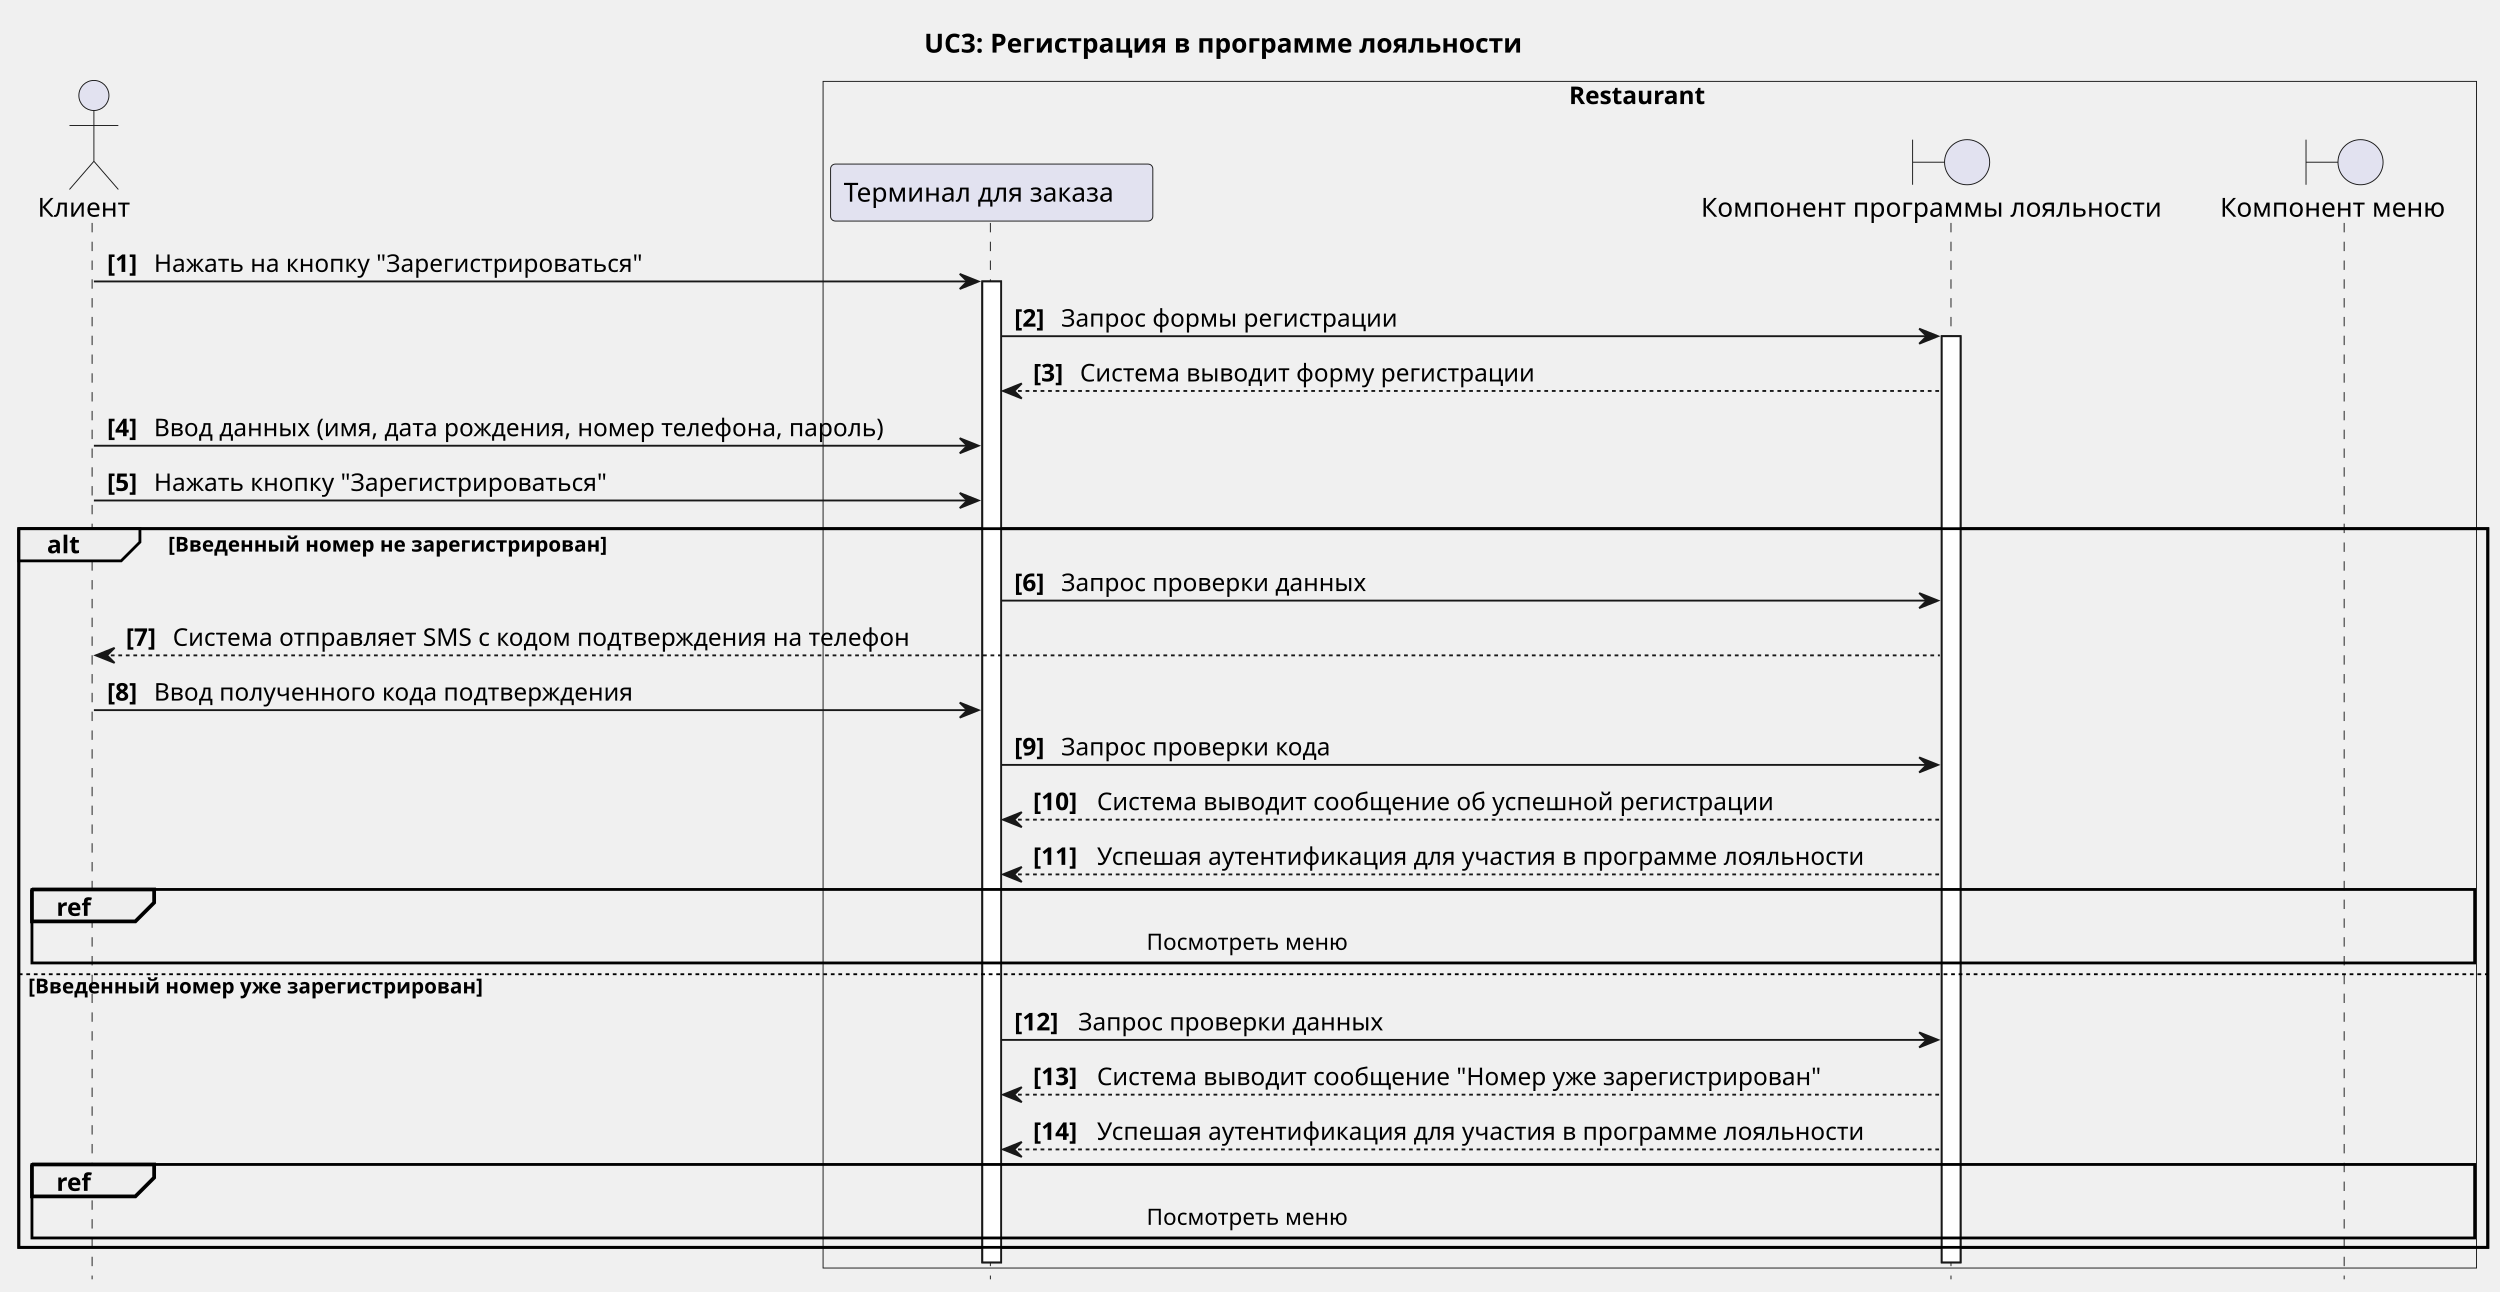
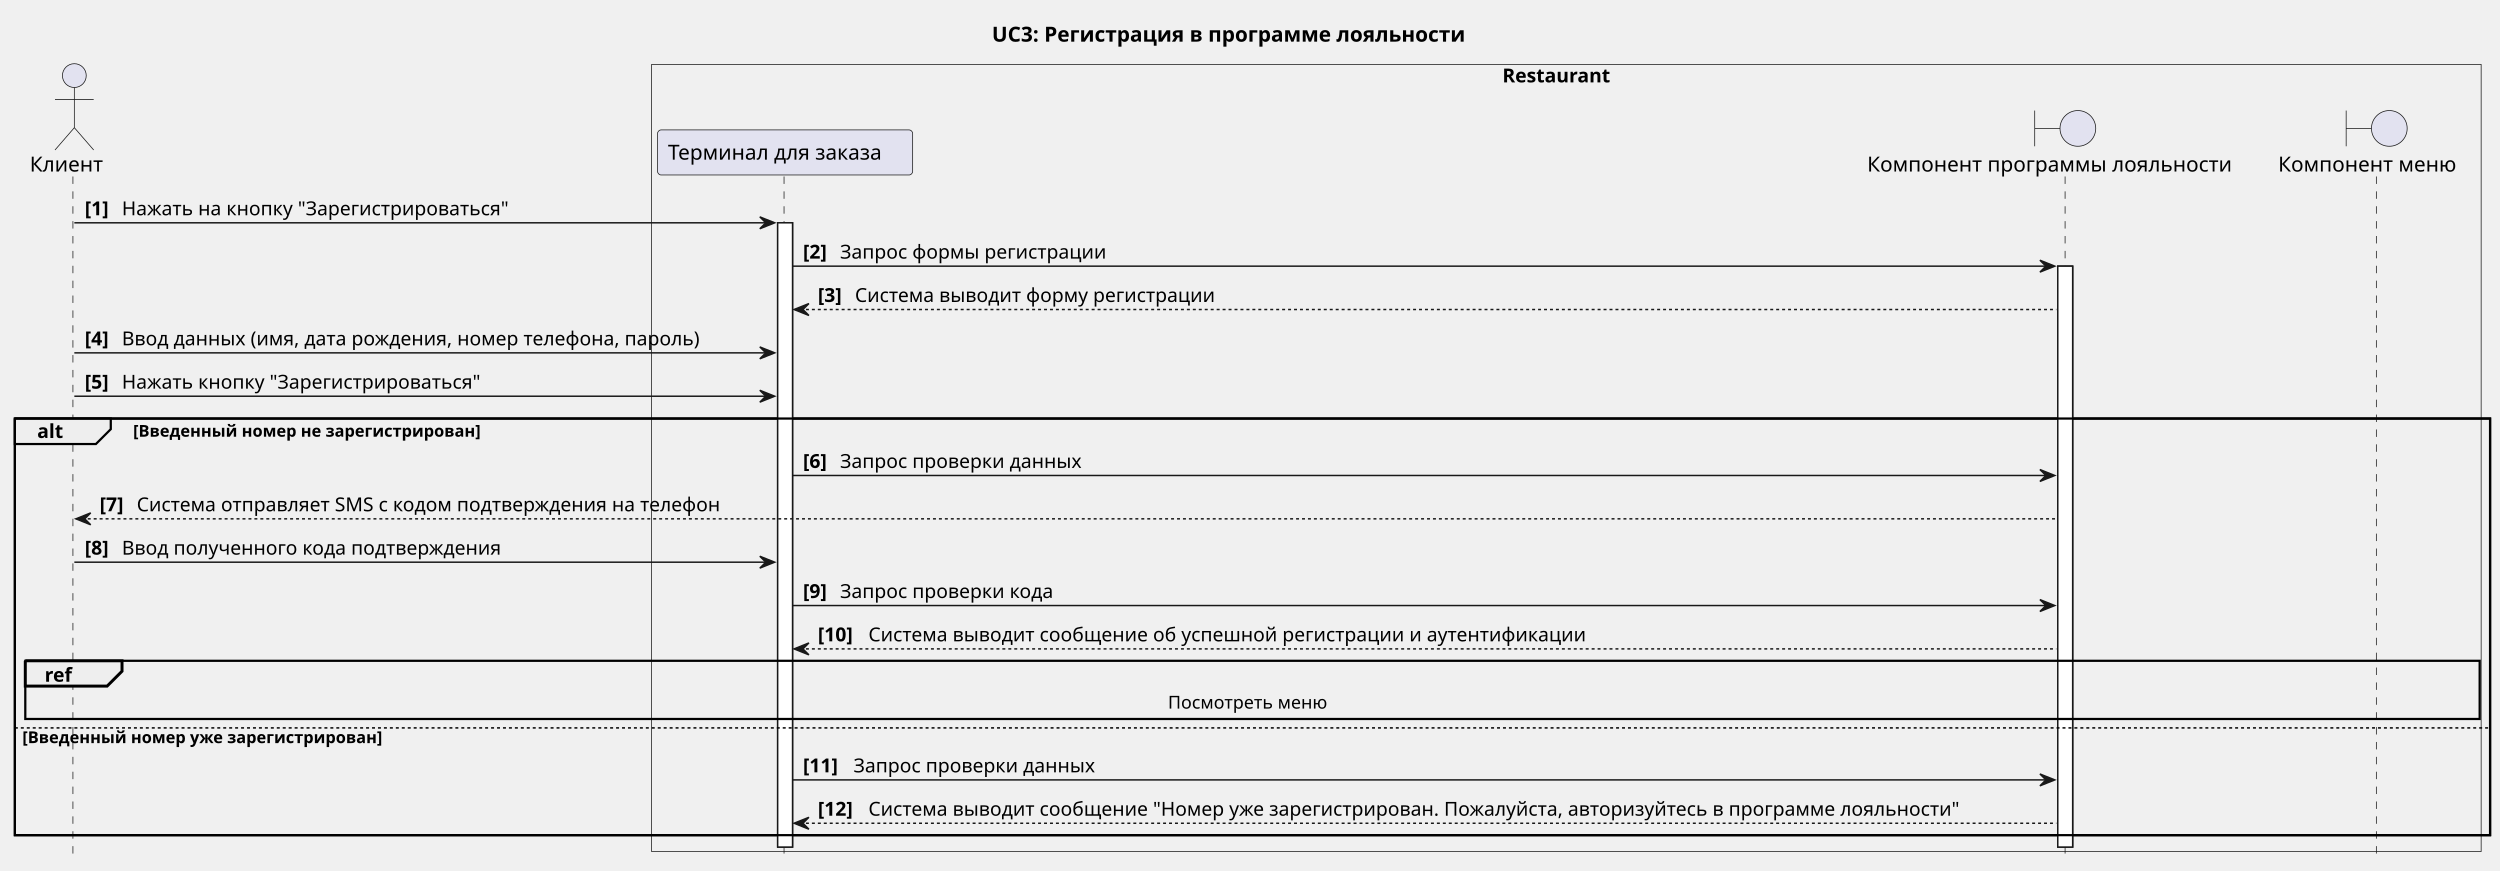
- <svg xmlns="http://www.w3.org/2000/svg" contentStyleType="text/css" height="687px" preserveAspectRatio="none" style="width:1330px;height:687px;background:#FFFFFF;" version="1.1" viewBox="0 0 1330 687" width="1330px" zoomAndPan="magnify">
+ <svg xmlns="http://www.w3.org/2000/svg" contentStyleType="text/css" height="585px" preserveAspectRatio="none" style="width:1680px;height:585px;background:#FFFFFF;" version="1.1" viewBox="0 0 1680 585" width="1680px" zoomAndPan="magnify">
  <defs />
  <g>
-     <text fill="#000000" font-family="sans-serif" font-size="14" font-weight="bold" lengthAdjust="spacing" textLength="349.234" x="491.64" y="27.995">UC3: Регистрация в программе лояльности</text>
-     <rect fill="none" height="631.297" style="stroke:#181818;stroke-width:0.5;" width="879.639" x="437.876" y="43.297" />
-     <text fill="#000000" font-family="sans-serif" font-size="13" font-weight="bold" lengthAdjust="spacing" textLength="81.46" x="834.703" y="55.364">Restaurant</text>
-     <rect fill="#FFFFFF" height="521.867" style="stroke:#181818;stroke-width:1.0;" width="10" x="522.588" y="149.727" />
-     <rect fill="#FFFFFF" height="492.734" style="stroke:#181818;stroke-width:1.0;" width="10" x="1033.006" y="178.859" />
-     <rect fill="none" height="382.336" style="stroke:#000000;stroke-width:1.5;" width="1313.515" x="10" y="281.258" />
-     <line style="stroke:#181818;stroke-width:0.5;stroke-dasharray:5.0,5.0;" x1="49" x2="49" y1="118.594" y2="680.594" />
-     <line style="stroke:#181818;stroke-width:0.5;stroke-dasharray:5.0,5.0;" x1="526.876" x2="526.876" y1="118.594" y2="680.594" />
-     <line style="stroke:#181818;stroke-width:0.5;stroke-dasharray:5.0,5.0;" x1="1037.922" x2="1037.922" y1="118.594" y2="680.594" />
-     <line style="stroke:#181818;stroke-width:0.5;stroke-dasharray:5.0,5.0;" x1="1247.091" x2="1247.091" y1="118.594" y2="680.594" />
+     <text fill="#000000" font-family="sans-serif" font-size="14" font-weight="bold" lengthAdjust="spacing" textLength="349.234" x="666.55" y="27.995">UC3: Регистрация в программе лояльности</text>
+     <rect fill="none" height="528.93" style="stroke:#181818;stroke-width:0.5;" width="1229.458" x="437.876" y="43.297" />
+     <text fill="#000000" font-family="sans-serif" font-size="13" font-weight="bold" lengthAdjust="spacing" textLength="81.46" x="1009.612" y="55.364">Restaurant</text>
+     <rect fill="#FFFFFF" height="419.5" style="stroke:#181818;stroke-width:1.0;" width="10" x="522.588" y="149.727" />
+     <rect fill="#FFFFFF" height="390.367" style="stroke:#181818;stroke-width:1.0;" width="10" x="1382.826" y="178.859" />
+     <rect fill="none" height="279.969" style="stroke:#000000;stroke-width:1.5;" width="1663.334" x="10" y="281.258" />
+     <line style="stroke:#181818;stroke-width:0.5;stroke-dasharray:5.0,5.0;" x1="49" x2="49" y1="118.594" y2="578.227" />
+     <line style="stroke:#181818;stroke-width:0.5;stroke-dasharray:5.0,5.0;" x1="526.876" x2="526.876" y1="118.594" y2="578.227" />
+     <line style="stroke:#181818;stroke-width:0.5;stroke-dasharray:5.0,5.0;" x1="1387.741" x2="1387.741" y1="118.594" y2="578.227" />
+     <line style="stroke:#181818;stroke-width:0.5;stroke-dasharray:5.0,5.0;" x1="1596.91" x2="1596.91" y1="118.594" y2="578.227" />
    <text fill="#000000" font-family="sans-serif" font-size="14" lengthAdjust="spacing" textLength="53.908" x="20" y="115.292">Клиент</text>
    <ellipse cx="49.954" cy="50.797" fill="#E2E2F0" rx="8" ry="8" style="stroke:#181818;stroke-width:0.5;" />
    <path d="M49.954,58.797 L49.954,85.797 M36.954,66.797 L62.954,66.797 M49.954,85.797 L36.954,100.797 M49.954,85.797 L62.954,100.797 " fill="none" style="stroke:#181818;stroke-width:0.5;" />
    <rect fill="#E2E2F0" height="30.297" rx="2.5" ry="2.5" style="stroke:#181818;stroke-width:0.5;" width="171.425" x="441.876" y="87.297" />
    <text fill="#000000" font-family="sans-serif" font-size="14" lengthAdjust="spacing" textLength="157.425" x="448.876" y="107.292">Терминал для заказа</text>
-     <text fill="#000000" font-family="sans-serif" font-size="14" lengthAdjust="spacing" textLength="260.169" x="904.922" y="115.292">Компонент программы лояльности</text>
-     <path d="M1017.506,74.297 L1017.506,98.297 M1017.506,86.297 L1034.506,86.297 " fill="none" style="stroke:#181818;stroke-width:0.5;" />
-     <ellipse cx="1046.506" cy="86.297" fill="#E2E2F0" rx="12" ry="12" style="stroke:#181818;stroke-width:0.5;" />
-     <text fill="#000000" font-family="sans-serif" font-size="14" lengthAdjust="spacing" textLength="126.424" x="1181.091" y="115.292">Компонент меню</text>
-     <path d="M1226.803,74.297 L1226.803,98.297 M1226.803,86.297 L1243.803,86.297 " fill="none" style="stroke:#181818;stroke-width:0.5;" />
-     <ellipse cx="1255.803" cy="86.297" fill="#E2E2F0" rx="12" ry="12" style="stroke:#181818;stroke-width:0.5;" />
-     <rect fill="#FFFFFF" height="521.867" style="stroke:#181818;stroke-width:1.0;" width="10" x="522.588" y="149.727" />
-     <rect fill="#FFFFFF" height="492.734" style="stroke:#181818;stroke-width:1.0;" width="10" x="1033.006" y="178.859" />
+     <text fill="#000000" font-family="sans-serif" font-size="14" lengthAdjust="spacing" textLength="260.169" x="1254.741" y="115.292">Компонент программы лояльности</text>
+     <path d="M1367.326,74.297 L1367.326,98.297 M1367.326,86.297 L1384.326,86.297 " fill="none" style="stroke:#181818;stroke-width:0.5;" />
+     <ellipse cx="1396.326" cy="86.297" fill="#E2E2F0" rx="12" ry="12" style="stroke:#181818;stroke-width:0.5;" />
+     <text fill="#000000" font-family="sans-serif" font-size="14" lengthAdjust="spacing" textLength="126.424" x="1530.91" y="115.292">Компонент меню</text>
+     <path d="M1576.622,74.297 L1576.622,98.297 M1576.622,86.297 L1593.622,86.297 " fill="none" style="stroke:#181818;stroke-width:0.5;" />
+     <ellipse cx="1605.622" cy="86.297" fill="#E2E2F0" rx="12" ry="12" style="stroke:#181818;stroke-width:0.5;" />
+     <rect fill="#FFFFFF" height="419.5" style="stroke:#181818;stroke-width:1.0;" width="10" x="522.588" y="149.727" />
+     <rect fill="#FFFFFF" height="390.367" style="stroke:#181818;stroke-width:1.0;" width="10" x="1382.826" y="178.859" />
    <polygon fill="#181818" points="510.588,145.727,520.588,149.727,510.588,153.727,514.588,149.727" style="stroke:#181818;stroke-width:1.0;" />
    <line style="stroke:#181818;stroke-width:1.0;" x1="49.954" x2="516.588" y1="149.727" y2="149.727" />
    <text fill="#000000" font-family="sans-serif" font-size="13" font-weight="bold" lengthAdjust="spacing" textLength="20.928" x="56.954" y="144.661">[1]</text>
    <text fill="#000000" font-family="sans-serif" font-size="13" lengthAdjust="spacing" textLength="283.112" x="81.882" y="144.661">Нажать на кнопку "Зарегистрироваться"</text>
-     <polygon fill="#181818" points="1021.006,174.859,1031.006,178.859,1021.006,182.859,1025.006,178.859" style="stroke:#181818;stroke-width:1.0;" />
-     <line style="stroke:#181818;stroke-width:1.0;" x1="532.588" x2="1027.006" y1="178.859" y2="178.859" />
+     <polygon fill="#181818" points="1370.826,174.859,1380.826,178.859,1370.826,182.859,1374.826,178.859" style="stroke:#181818;stroke-width:1.0;" />
+     <line style="stroke:#181818;stroke-width:1.0;" x1="532.588" x2="1376.826" y1="178.859" y2="178.859" />
    <text fill="#000000" font-family="sans-serif" font-size="13" font-weight="bold" lengthAdjust="spacing" textLength="20.928" x="539.588" y="173.793">[2]</text>
    <text fill="#000000" font-family="sans-serif" font-size="13" lengthAdjust="spacing" textLength="192.023" x="564.517" y="173.793">Запрос формы регистрации</text>
    <polygon fill="#181818" points="543.588,203.992,533.588,207.992,543.588,211.992,539.588,207.992" style="stroke:#181818;stroke-width:1.0;" />
-     <line style="stroke:#181818;stroke-width:1.0;stroke-dasharray:2.0,2.0;" x1="537.588" x2="1032.006" y1="207.992" y2="207.992" />
+     <line style="stroke:#181818;stroke-width:1.0;stroke-dasharray:2.0,2.0;" x1="537.588" x2="1381.826" y1="207.992" y2="207.992" />
    <text fill="#000000" font-family="sans-serif" font-size="13" font-weight="bold" lengthAdjust="spacing" textLength="20.928" x="549.588" y="202.926">[3]</text>
    <text fill="#000000" font-family="sans-serif" font-size="13" lengthAdjust="spacing" textLength="262" x="574.517" y="202.926">Система выводит форму регистрации</text>
    <polygon fill="#181818" points="510.588,233.125,520.588,237.125,510.588,241.125,514.588,237.125" style="stroke:#181818;stroke-width:1.0;" />
    <line style="stroke:#181818;stroke-width:1.0;" x1="49.954" x2="516.588" y1="237.125" y2="237.125" />
    <text fill="#000000" font-family="sans-serif" font-size="13" font-weight="bold" lengthAdjust="spacing" textLength="20.928" x="56.954" y="232.059">[4]</text>
    <text fill="#000000" font-family="sans-serif" font-size="13" lengthAdjust="spacing" textLength="423.706" x="81.882" y="232.059">Ввод данных (имя, дата рождения, номер телефона, пароль)</text>
    <polygon fill="#181818" points="510.588,262.258,520.588,266.258,510.588,270.258,514.588,266.258" style="stroke:#181818;stroke-width:1.0;" />
    <line style="stroke:#181818;stroke-width:1.0;" x1="49.954" x2="516.588" y1="266.258" y2="266.258" />
    <text fill="#000000" font-family="sans-serif" font-size="13" font-weight="bold" lengthAdjust="spacing" textLength="20.928" x="56.954" y="261.192">[5]</text>
    <text fill="#000000" font-family="sans-serif" font-size="13" lengthAdjust="spacing" textLength="262.514" x="81.882" y="261.192">Нажать кнопку "Зарегистрироваться"</text>
    <path d="M10,281.258 L74.443,281.258 L74.443,288.391 L64.443,298.391 L10,298.391 L10,281.258 " fill="#EEEEEE" style="stroke:#000000;stroke-width:1.5;" />
-     <rect fill="none" height="382.336" style="stroke:#000000;stroke-width:1.5;" width="1313.515" x="10" y="281.258" />
+     <rect fill="none" height="279.969" style="stroke:#000000;stroke-width:1.5;" width="1663.334" x="10" y="281.258" />
    <text fill="#000000" font-family="sans-serif" font-size="13" font-weight="bold" lengthAdjust="spacing" textLength="19.443" x="25" y="294.325">alt</text>
    <text fill="#000000" font-family="sans-serif" font-size="11" font-weight="bold" lengthAdjust="spacing" textLength="256.588" x="89.443" y="293.468">[Введенный номер не зарегистрирован]</text>
-     <polygon fill="#181818" points="1021.006,315.523,1031.006,319.523,1021.006,323.523,1025.006,319.523" style="stroke:#181818;stroke-width:1.0;" />
-     <line style="stroke:#181818;stroke-width:1.0;" x1="532.588" x2="1027.006" y1="319.523" y2="319.523" />
+     <polygon fill="#181818" points="1370.826,315.523,1380.826,319.523,1370.826,323.523,1374.826,319.523" style="stroke:#181818;stroke-width:1.0;" />
+     <line style="stroke:#181818;stroke-width:1.0;" x1="532.588" x2="1376.826" y1="319.523" y2="319.523" />
    <text fill="#000000" font-family="sans-serif" font-size="13" font-weight="bold" lengthAdjust="spacing" textLength="20.928" x="539.588" y="314.457">[6]</text>
    <text fill="#000000" font-family="sans-serif" font-size="13" lengthAdjust="spacing" textLength="173.247" x="564.517" y="314.457">Запрос проверки данных</text>
    <polygon fill="#181818" points="60.954,344.656,50.954,348.656,60.954,352.656,56.954,348.656" style="stroke:#181818;stroke-width:1.0;" />
-     <line style="stroke:#181818;stroke-width:1.0;stroke-dasharray:2.0,2.0;" x1="54.954" x2="1032.006" y1="348.656" y2="348.656" />
+     <line style="stroke:#181818;stroke-width:1.0;stroke-dasharray:2.0,2.0;" x1="54.954" x2="1381.826" y1="348.656" y2="348.656" />
    <text fill="#000000" font-family="sans-serif" font-size="13" font-weight="bold" lengthAdjust="spacing" textLength="20.928" x="66.954" y="343.59">[7]</text>
    <text fill="#000000" font-family="sans-serif" font-size="13" lengthAdjust="spacing" textLength="430.276" x="91.882" y="343.59">Система отправляет SMS с кодом подтверждения на телефон</text>
    <polygon fill="#181818" points="510.588,373.789,520.588,377.789,510.588,381.789,514.588,377.789" style="stroke:#181818;stroke-width:1.0;" />
    <line style="stroke:#181818;stroke-width:1.0;" x1="49.954" x2="516.588" y1="377.789" y2="377.789" />
    <text fill="#000000" font-family="sans-serif" font-size="13" font-weight="bold" lengthAdjust="spacing" textLength="20.928" x="56.954" y="372.723">[8]</text>
    <text fill="#000000" font-family="sans-serif" font-size="13" lengthAdjust="spacing" textLength="276.942" x="81.882" y="372.723">Ввод полученного кода подтверждения</text>
-     <polygon fill="#181818" points="1021.006,402.922,1031.006,406.922,1021.006,410.922,1025.006,406.922" style="stroke:#181818;stroke-width:1.0;" />
-     <line style="stroke:#181818;stroke-width:1.0;" x1="532.588" x2="1027.006" y1="406.922" y2="406.922" />
+     <polygon fill="#181818" points="1370.826,402.922,1380.826,406.922,1370.826,410.922,1374.826,406.922" style="stroke:#181818;stroke-width:1.0;" />
+     <line style="stroke:#181818;stroke-width:1.0;" x1="532.588" x2="1376.826" y1="406.922" y2="406.922" />
    <text fill="#000000" font-family="sans-serif" font-size="13" font-weight="bold" lengthAdjust="spacing" textLength="20.928" x="539.588" y="401.856">[9]</text>
    <text fill="#000000" font-family="sans-serif" font-size="13" lengthAdjust="spacing" textLength="154.096" x="564.517" y="401.856">Запрос проверки кода</text>
    <polygon fill="#181818" points="543.588,432.055,533.588,436.055,543.588,440.055,539.588,436.055" style="stroke:#181818;stroke-width:1.0;" />
-     <line style="stroke:#181818;stroke-width:1.0;stroke-dasharray:2.0,2.0;" x1="537.588" x2="1032.006" y1="436.055" y2="436.055" />
+     <line style="stroke:#181818;stroke-width:1.0;stroke-dasharray:2.0,2.0;" x1="537.588" x2="1381.826" y1="436.055" y2="436.055" />
    <text fill="#000000" font-family="sans-serif" font-size="13" font-weight="bold" lengthAdjust="spacing" textLength="29.974" x="549.588" y="430.989">[10]</text>
-     <text fill="#000000" font-family="sans-serif" font-size="13" lengthAdjust="spacing" textLength="385.81" x="583.562" y="430.989">Система выводит сообщение об успешной регистрации</text>
-     <polygon fill="#181818" points="543.588,461.188,533.588,465.188,543.588,469.188,539.588,465.188" style="stroke:#181818;stroke-width:1.0;" />
-     <line style="stroke:#181818;stroke-width:1.0;stroke-dasharray:2.0,2.0;" x1="537.588" x2="1032.006" y1="465.188" y2="465.188" />
-     <text fill="#000000" font-family="sans-serif" font-size="13" font-weight="bold" lengthAdjust="spacing" textLength="29.974" x="549.588" y="460.122">[11]</text>
-     <text fill="#000000" font-family="sans-serif" font-size="13" lengthAdjust="spacing" textLength="442.444" x="583.562" y="460.122">Успешая аутентификация для участия в программе лояльности</text>
-     <rect fill="none" height="39.102" style="stroke:#000000;stroke-width:1.5;" width="1299.515" x="17" y="473.188" />
-     <path d="M17,473.188 L82,473.188 L82,480.188 L72,490.188 L17,490.188 L17,473.188 " fill="#EEEEEE" style="stroke:#000000;stroke-width:2.0;" />
-     <text fill="#000000" font-family="sans-serif" font-size="13" font-weight="bold" lengthAdjust="spacing" textLength="20.884" x="30" y="487.254">ref</text>
-     <text fill="#000000" font-family="sans-serif" font-size="12" lengthAdjust="spacing" textLength="113.607" x="609.954" y="505.326">Посмотреть меню</text>
-     <line style="stroke:#000000;stroke-width:1.0;stroke-dasharray:2.0,2.0;" x1="10" x2="1323.515" y1="518.289" y2="518.289" />
-     <text fill="#000000" font-family="sans-serif" font-size="11" font-weight="bold" lengthAdjust="spacing" textLength="267.104" x="15" y="528.5">[Введенный номер уже зарегистрирован]</text>
-     <polygon fill="#181818" points="1021.006,549.227,1031.006,553.227,1021.006,557.227,1025.006,553.227" style="stroke:#181818;stroke-width:1.0;" />
-     <line style="stroke:#181818;stroke-width:1.0;" x1="532.588" x2="1027.006" y1="553.227" y2="553.227" />
-     <text fill="#000000" font-family="sans-serif" font-size="13" font-weight="bold" lengthAdjust="spacing" textLength="29.974" x="539.588" y="548.161">[12]</text>
-     <text fill="#000000" font-family="sans-serif" font-size="13" lengthAdjust="spacing" textLength="173.247" x="573.562" y="548.161">Запрос проверки данных</text>
-     <polygon fill="#181818" points="543.588,578.359,533.588,582.359,543.588,586.359,539.588,582.359" style="stroke:#181818;stroke-width:1.0;" />
-     <line style="stroke:#181818;stroke-width:1.0;stroke-dasharray:2.0,2.0;" x1="537.588" x2="1032.006" y1="582.359" y2="582.359" />
-     <text fill="#000000" font-family="sans-serif" font-size="13" font-weight="bold" lengthAdjust="spacing" textLength="29.974" x="549.588" y="577.293">[13]</text>
-     <text fill="#000000" font-family="sans-serif" font-size="13" lengthAdjust="spacing" textLength="414.8" x="583.562" y="577.293">Система выводит сообщение "Номер уже зарегистрирован"</text>
-     <polygon fill="#181818" points="543.588,607.492,533.588,611.492,543.588,615.492,539.588,611.492" style="stroke:#181818;stroke-width:1.0;" />
-     <line style="stroke:#181818;stroke-width:1.0;stroke-dasharray:2.0,2.0;" x1="537.588" x2="1032.006" y1="611.492" y2="611.492" />
-     <text fill="#000000" font-family="sans-serif" font-size="13" font-weight="bold" lengthAdjust="spacing" textLength="29.974" x="549.588" y="606.426">[14]</text>
-     <text fill="#000000" font-family="sans-serif" font-size="13" lengthAdjust="spacing" textLength="442.444" x="583.562" y="606.426">Успешая аутентификация для участия в программе лояльности</text>
-     <rect fill="none" height="39.102" style="stroke:#000000;stroke-width:1.5;" width="1299.515" x="17" y="619.492" />
-     <path d="M17,619.492 L82,619.492 L82,626.492 L72,636.492 L17,636.492 L17,619.492 " fill="#EEEEEE" style="stroke:#000000;stroke-width:2.0;" />
-     <text fill="#000000" font-family="sans-serif" font-size="13" font-weight="bold" lengthAdjust="spacing" textLength="20.884" x="30" y="633.559">ref</text>
-     <text fill="#000000" font-family="sans-serif" font-size="12" lengthAdjust="spacing" textLength="113.607" x="609.954" y="651.631">Посмотреть меню</text>
+     <text fill="#000000" font-family="sans-serif" font-size="13" lengthAdjust="spacing" textLength="519.403" x="583.562" y="430.989">Система выводит сообщение об успешной регистрации и аутентификации</text>
+     <rect fill="none" height="39.102" style="stroke:#000000;stroke-width:1.5;" width="1649.334" x="17" y="444.055" />
+     <path d="M17,444.055 L82,444.055 L82,451.055 L72,461.055 L17,461.055 L17,444.055 " fill="#EEEEEE" style="stroke:#000000;stroke-width:2.0;" />
+     <text fill="#000000" font-family="sans-serif" font-size="13" font-weight="bold" lengthAdjust="spacing" textLength="20.884" x="30" y="458.122">ref</text>
+     <text fill="#000000" font-family="sans-serif" font-size="12" lengthAdjust="spacing" textLength="113.607" x="784.863" y="476.193">Посмотреть меню</text>
+     <line style="stroke:#000000;stroke-width:1.0;stroke-dasharray:2.0,2.0;" x1="10" x2="1673.334" y1="489.156" y2="489.156" />
+     <text fill="#000000" font-family="sans-serif" font-size="11" font-weight="bold" lengthAdjust="spacing" textLength="267.104" x="15" y="499.367">[Введенный номер уже зарегистрирован]</text>
+     <polygon fill="#181818" points="1370.826,520.094,1380.826,524.094,1370.826,528.094,1374.826,524.094" style="stroke:#181818;stroke-width:1.0;" />
+     <line style="stroke:#181818;stroke-width:1.0;" x1="532.588" x2="1376.826" y1="524.094" y2="524.094" />
+     <text fill="#000000" font-family="sans-serif" font-size="13" font-weight="bold" lengthAdjust="spacing" textLength="29.974" x="539.588" y="519.028">[11]</text>
+     <text fill="#000000" font-family="sans-serif" font-size="13" lengthAdjust="spacing" textLength="173.247" x="573.562" y="519.028">Запрос проверки данных</text>
+     <polygon fill="#181818" points="543.588,549.227,533.588,553.227,543.588,557.227,539.588,553.227" style="stroke:#181818;stroke-width:1.0;" />
+     <line style="stroke:#181818;stroke-width:1.0;stroke-dasharray:2.0,2.0;" x1="537.588" x2="1381.826" y1="553.227" y2="553.227" />
+     <text fill="#000000" font-family="sans-serif" font-size="13" font-weight="bold" lengthAdjust="spacing" textLength="29.974" x="549.588" y="548.161">[12]</text>
+     <text fill="#000000" font-family="sans-serif" font-size="13" lengthAdjust="spacing" textLength="792.264" x="583.562" y="548.161">Система выводит сообщение "Номер уже зарегистрирован. Пожалуйста, авторизуйтесь в программе лояльности"</text>
  </g>
</svg>
